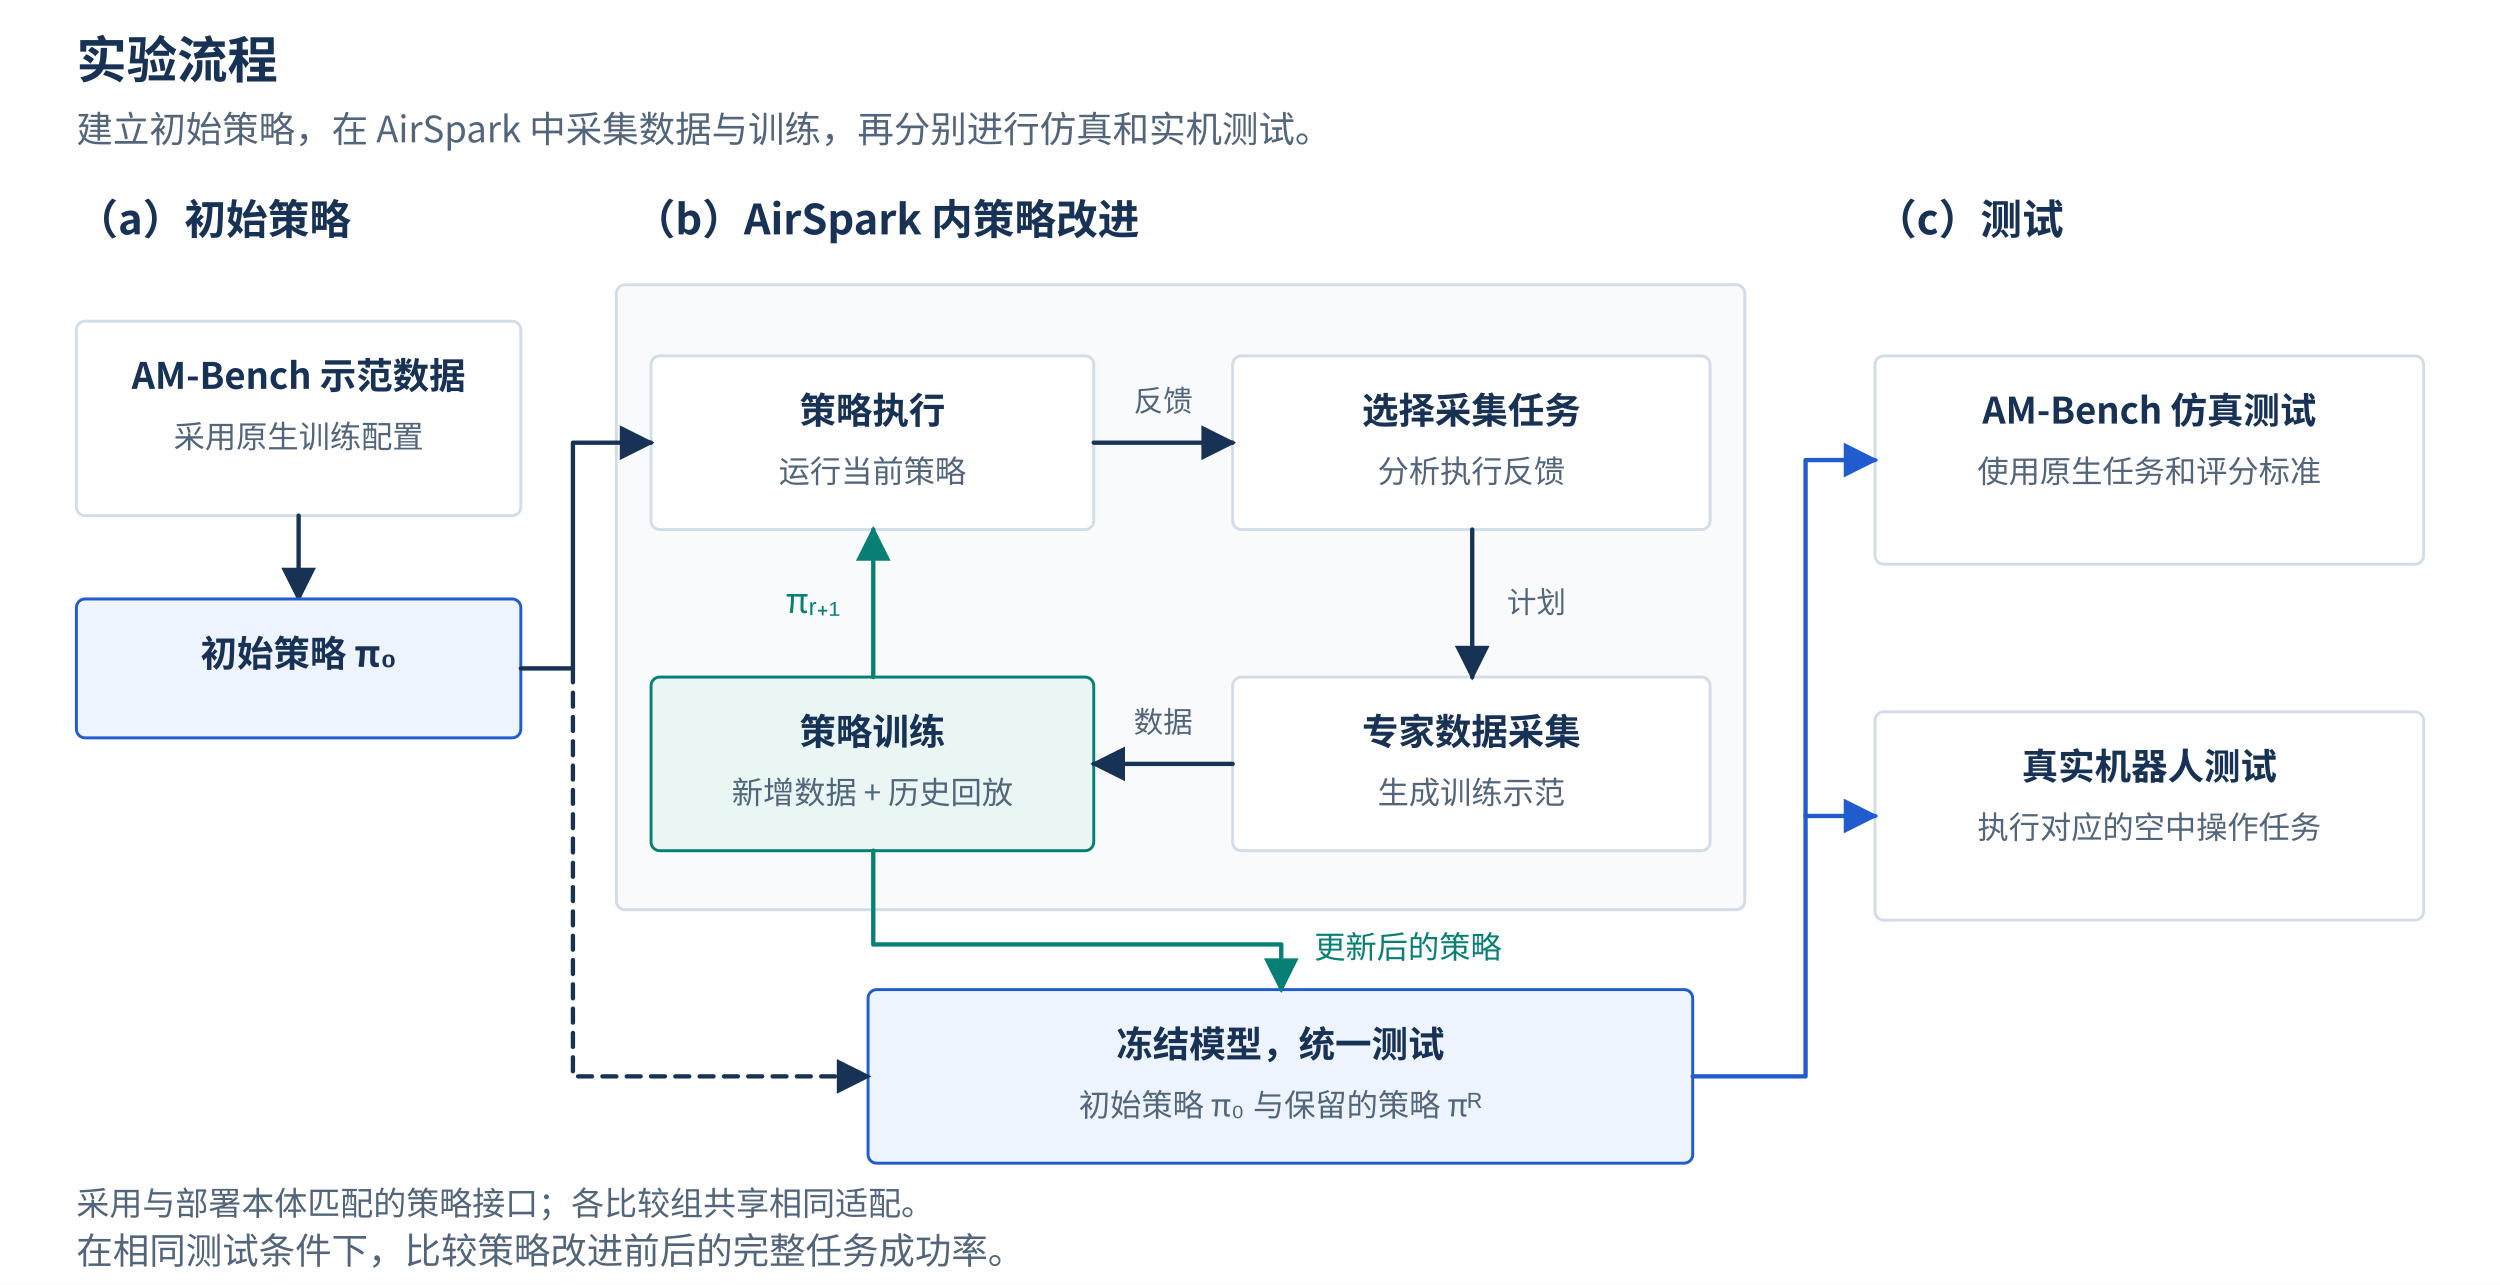
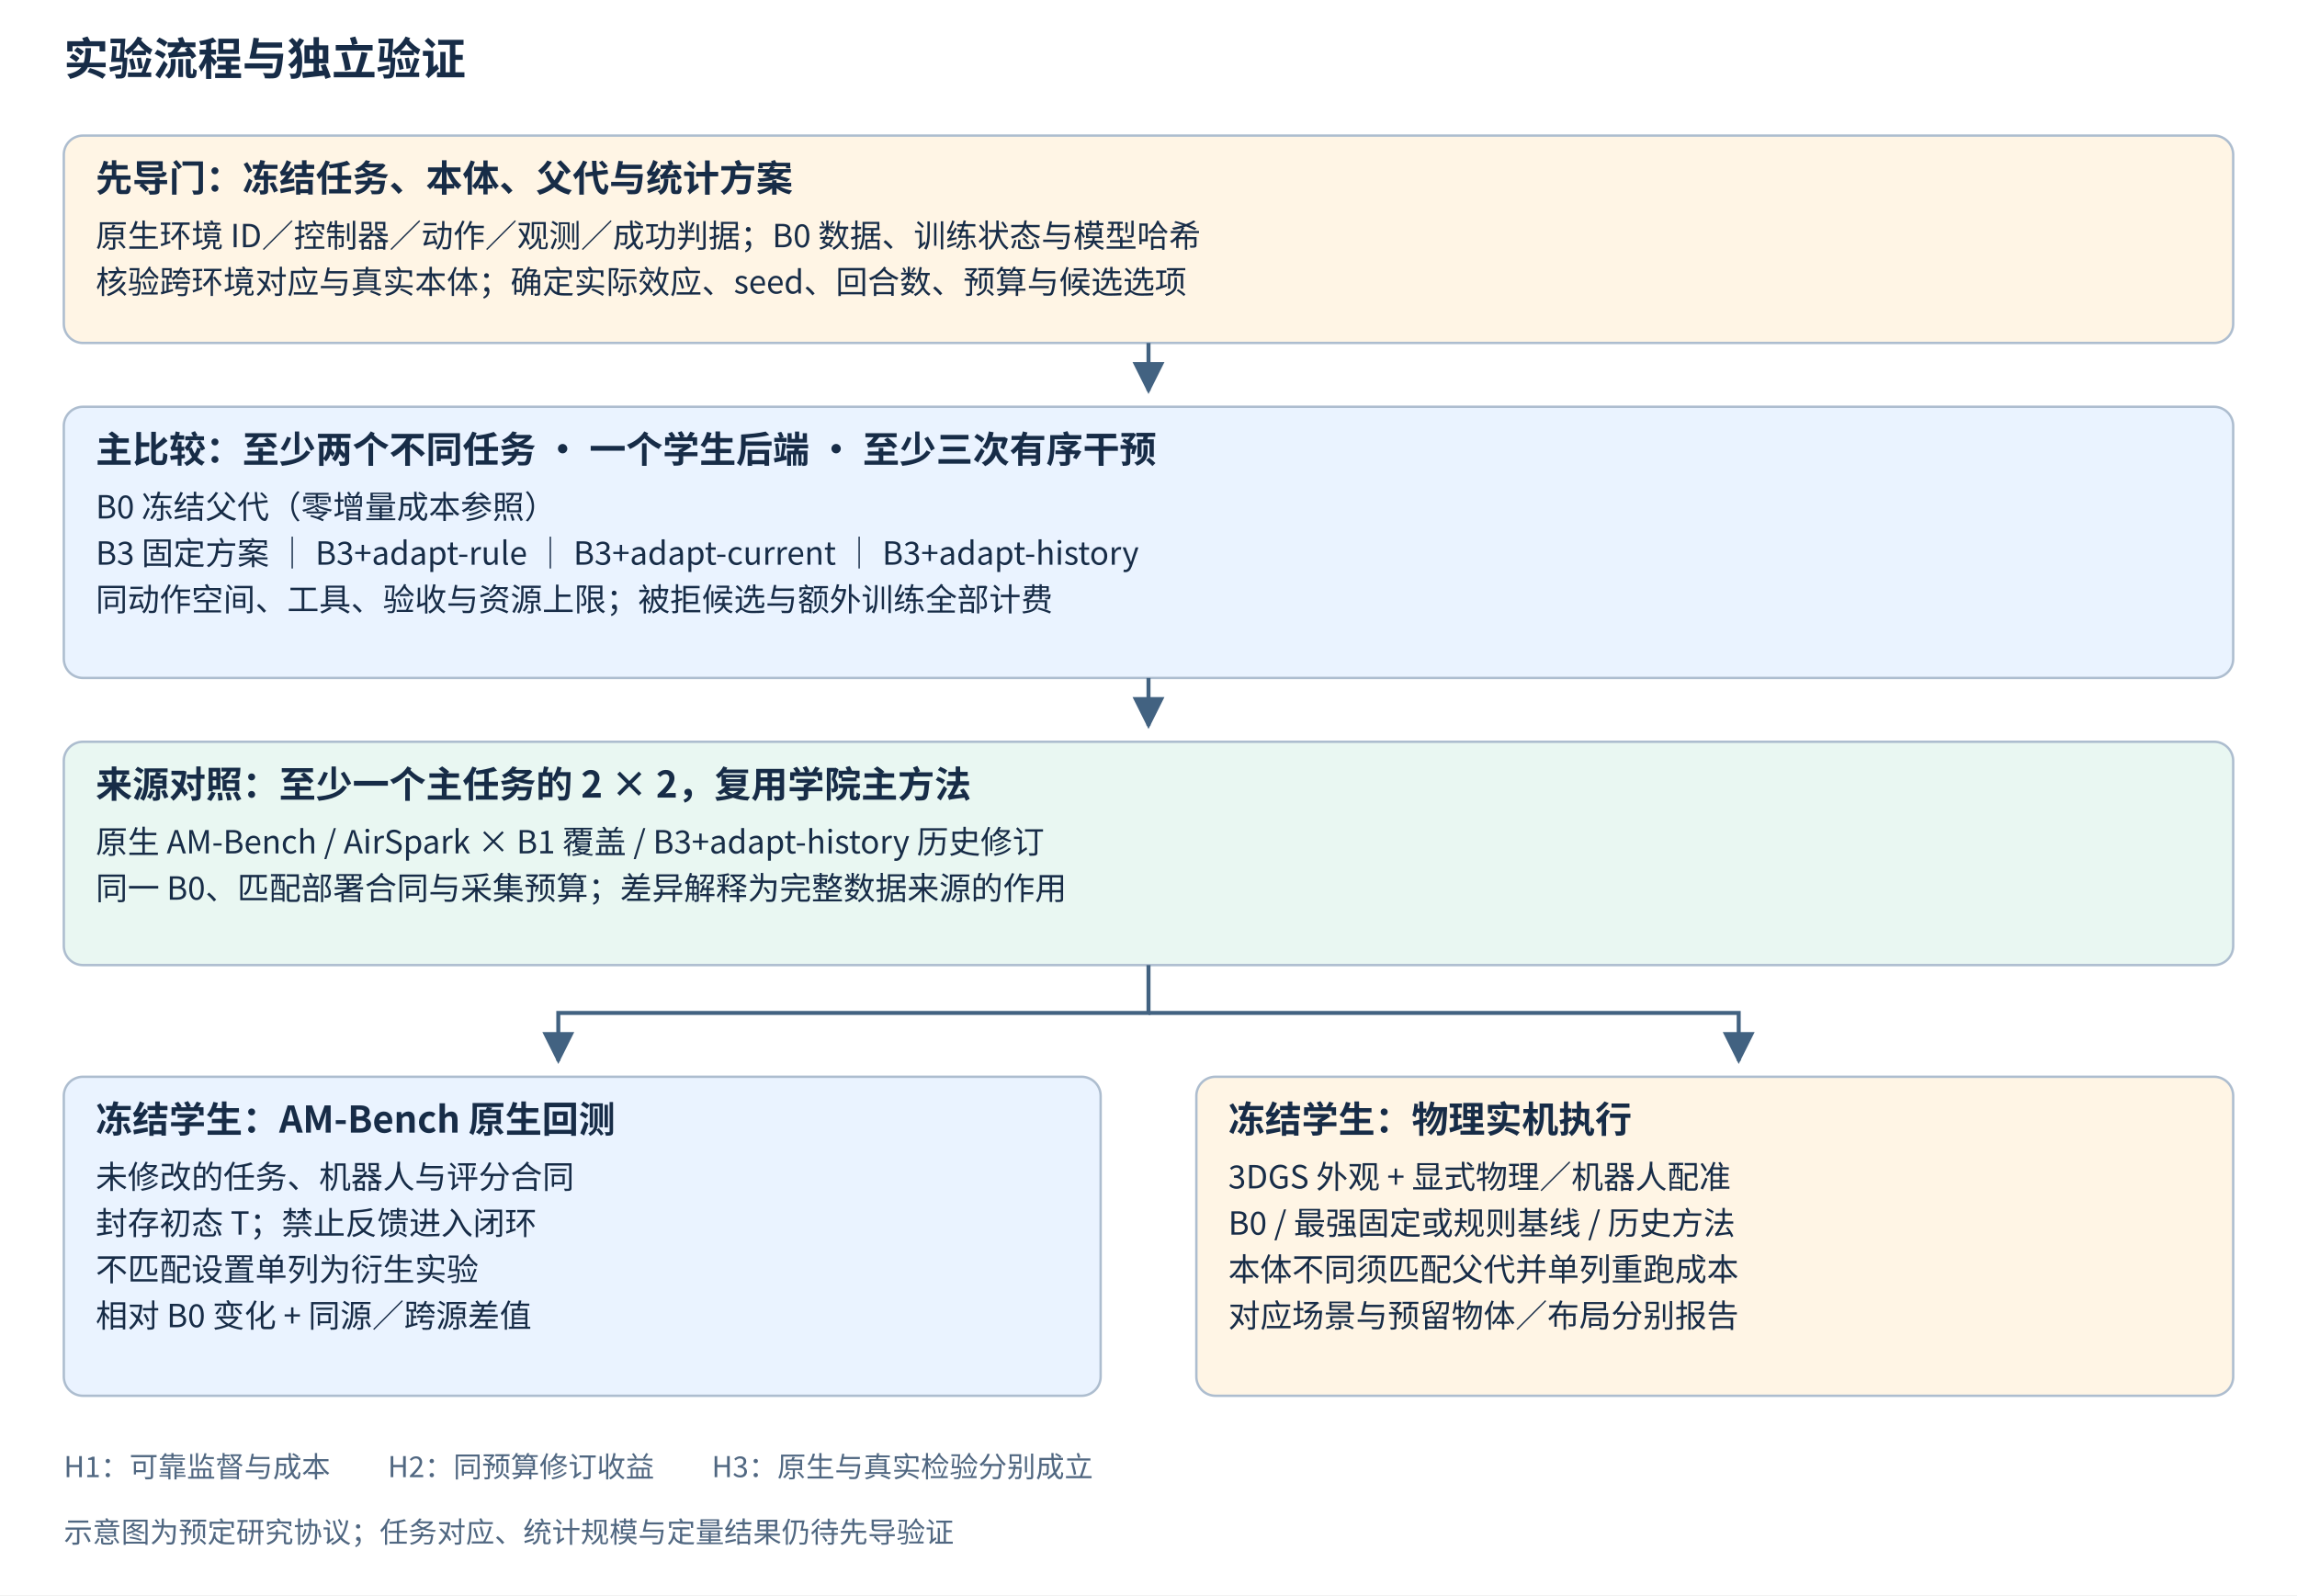
- <svg xmlns="http://www.w3.org/2000/svg" width="1440" height="740" viewBox="0 0 1440 740" role="img" aria-labelledby="title desc">
+ <svg xmlns="http://www.w3.org/2000/svg" width="1440" height="1000" viewBox="0 0 1440 1000" role="img">
  <defs>
-     <marker id="arrow-ink" viewBox="0 0 10 10" refX="9" refY="5" markerWidth="8" markerHeight="8" orient="auto-start-reverse">
-       <path d="M 0 0 L 10 5 L 0 10 z" fill="#183255" />
-     </marker>
-     <marker id="arrow-teal" viewBox="0 0 10 10" refX="9" refY="5" markerWidth="8" markerHeight="8" orient="auto-start-reverse">
-       <path d="M 0 0 L 10 5 L 0 10 z" fill="#087f75" />
-     </marker>
-     <marker id="arrow-blue" viewBox="0 0 10 10" refX="9" refY="5" markerWidth="8" markerHeight="8" orient="auto-start-reverse">
-       <path d="M 0 0 L 10 5 L 0 10 z" fill="#215cce" />
-     </marker>
-     <marker id="arrow-purple" viewBox="0 0 10 10" refX="9" refY="5" markerWidth="8" markerHeight="8" orient="auto-start-reverse">
-       <path d="M 0 0 L 10 5 L 0 10 z" fill="#7552a5" />
-     </marker>
-     <marker id="arrow-amber" viewBox="0 0 10 10" refX="9" refY="5" markerWidth="8" markerHeight="8" orient="auto-start-reverse">
-       <path d="M 0 0 L 10 5 L 0 10 z" fill="#94601b" />
+     <marker id="arrow" viewBox="0 0 10 10" refX="9" refY="5" markerWidth="8" markerHeight="8" orient="auto-start-reverse">
+       <path d="M0 0L10 5L0 10Z" fill="#426281" />
    </marker>
  </defs>
-   <g font-family="Microsoft YaHei, Noto Sans CJK SC, Arial, sans-serif">
-     <rect width="1440" height="100%" fill="white" />
-     <text x="44" y="45" fill="#183255" font-size="29" font-weight="700" text-anchor="start">实验流程</text>
-     <text x="44" y="82" fill="#52657b" font-size="21" font-weight="400" text-anchor="start">建立初始策略，在 AirSpark 中采集数据与训练，再分别进行仿真和实机测试。</text>
-     <text x="44" y="135" fill="#183255" font-size="24" font-weight="700" text-anchor="start">（a）初始策略</text>
-     <text x="365" y="135" fill="#183255" font-size="24" font-weight="700" text-anchor="start">（b）AirSpark 内策略改进</text>
-     <text x="1080" y="135" fill="#183255" font-size="24" font-weight="700" text-anchor="start">（c）测试</text>
-     <rect x="44" y="185" width="256" height="112" rx="5" fill="white" stroke="#d2dde8" stroke-width="1.7" />
-     <text x="172.0" y="224" fill="#183255" font-size="21" font-weight="600" text-anchor="middle">AM-Bench 示范数据</text>
-     <text x="172.0" y="258" fill="#52657b" font-size="18" font-weight="400" text-anchor="middle">采用原生训练配置</text>
-     <path d="M172 297 V345" fill="none" stroke="#183255" stroke-width="2.5" stroke-linejoin="round" stroke-linecap="round" marker-end="url(#arrow-ink)" />
-     <rect x="44" y="345" width="256" height="80" rx="5" fill="#eef4fd" stroke="#215cce" stroke-width="1.7" />
-     <text x="172.0" y="384" fill="#183255" font-size="21" font-weight="600" text-anchor="middle">初始策略 π₀</text>
-     <rect x="355" y="164" width="650" height="360" rx="5" fill="#f9fafb" stroke="#d2dde8" stroke-width="1.7" />
-     <rect x="375" y="205" width="255" height="100" rx="5" fill="white" stroke="#d2dde8" stroke-width="1.7" />
-     <text x="502.5" y="244" fill="#183255" font-size="21" font-weight="600" text-anchor="middle">策略执行</text>
-     <text x="502.5" y="278" fill="#52657b" font-size="18" font-weight="400" text-anchor="middle">运行当前策略</text>
-     <rect x="710" y="205" width="275" height="100" rx="5" fill="white" stroke="#d2dde8" stroke-width="1.7" />
-     <text x="847.5" y="244" fill="#183255" font-size="21" font-weight="600" text-anchor="middle">选择采集任务</text>
-     <text x="847.5" y="278" fill="#52657b" font-size="18" font-weight="400" text-anchor="middle">分析执行反馈</text>
-     <rect x="710" y="390" width="275" height="100" rx="5" fill="white" stroke="#d2dde8" stroke-width="1.7" />
-     <text x="847.5" y="429" fill="#183255" font-size="21" font-weight="600" text-anchor="middle">专家数据采集</text>
-     <text x="847.5" y="463" fill="#52657b" font-size="18" font-weight="400" text-anchor="middle">生成训练示范</text>
-     <rect x="375" y="390" width="255" height="100" rx="5" fill="#eaf6f3" stroke="#087f75" stroke-width="1.7" />
-     <text x="502.5" y="429" fill="#183255" font-size="21" font-weight="600" text-anchor="middle">策略训练</text>
-     <text x="502.5" y="463" fill="#52657b" font-size="18" font-weight="400" text-anchor="middle">新增数据 + 历史回放</text>
-     <path d="M300 385 H330 V255 H375" fill="none" stroke="#183255" stroke-width="2.5" stroke-linejoin="round" stroke-linecap="round" marker-end="url(#arrow-ink)" />
-     <path d="M630 255 H710" fill="none" stroke="#183255" stroke-width="2.5" stroke-linejoin="round" stroke-linecap="round" marker-end="url(#arrow-ink)" />
-     <text x="670" y="237" fill="#52657b" font-size="17" font-weight="400" text-anchor="middle">反馈</text>
-     <path d="M848 305 V390" fill="none" stroke="#183255" stroke-width="2.5" stroke-linejoin="round" stroke-linecap="round" marker-end="url(#arrow-ink)" />
-     <text x="868" y="353" fill="#52657b" font-size="17" font-weight="400" text-anchor="start">计划</text>
-     <path d="M710 440 H630" fill="none" stroke="#183255" stroke-width="2.5" stroke-linejoin="round" stroke-linecap="round" marker-end="url(#arrow-ink)" />
-     <text x="670" y="422" fill="#52657b" font-size="17" font-weight="400" text-anchor="middle">数据</text>
-     <path d="M503 390 V305" fill="none" stroke="#087f75" stroke-width="2.5" stroke-linejoin="round" stroke-linecap="round" marker-end="url(#arrow-teal)" />
-     <text x="484" y="353" fill="#087f75" font-size="20" font-weight="400" text-anchor="end">πᵣ₊₁</text>
-     <rect x="500" y="570" width="475" height="100" rx="5" fill="#eef4fd" stroke="#215cce" stroke-width="1.7" />
-     <text x="737.5" y="609" fill="#183255" font-size="21" font-weight="600" text-anchor="middle">冻结模型，统一测试</text>
-     <text x="737.5" y="643" fill="#52657b" font-size="18" font-weight="400" text-anchor="middle">初始策略 π₀ 与保留的策略 πᴿ</text>
-     <path d="M330 385 V620 H500" fill="none" stroke="#183255" stroke-width="2.5" stroke-linejoin="round" stroke-linecap="round" marker-end="url(#arrow-ink)" stroke-dasharray="8 6" />
-     <path d="M503 490 V544 H738 V570" fill="none" stroke="#087f75" stroke-width="2.5" stroke-linejoin="round" stroke-linecap="round" marker-end="url(#arrow-teal)" />
-     <text x="757" y="552" fill="#087f75" font-size="18" font-weight="400" text-anchor="start">更新后的策略</text>
-     <rect x="1080" y="205" width="316" height="120" rx="5" fill="white" stroke="#d2dde8" stroke-width="1.7" />
-     <text x="1238.0" y="244" fill="#183255" font-size="21" font-weight="600" text-anchor="middle">AM-Bench 仿真测试</text>
-     <text x="1238.0" y="278" fill="#52657b" font-size="18" font-weight="400" text-anchor="middle">使用原生任务和评分标准</text>
-     <rect x="1080" y="410" width="316" height="120" rx="5" fill="white" stroke="#d2dde8" stroke-width="1.7" />
-     <text x="1238.0" y="449" fill="#183255" font-size="21" font-weight="600" text-anchor="middle">真实机器人测试</text>
-     <text x="1238.0" y="483" fill="#52657b" font-size="18" font-weight="400" text-anchor="middle">执行对应的空中操作任务</text>
-     <path d="M975 620 H1040 V265 H1080" fill="none" stroke="#215cce" stroke-width="2.5" stroke-linejoin="round" stroke-linecap="round" marker-end="url(#arrow-blue)" />
-     <path d="M1040 470 H1080" fill="none" stroke="#215cce" stroke-width="2.5" stroke-linejoin="round" stroke-linecap="round" marker-end="url(#arrow-blue)" />
-     <text x="44" y="700" fill="#52657b" font-size="19" font-weight="400" text-anchor="start">采用与部署本体匹配的策略接口；各比较组共享相同适配。</text>
-     <text x="44" y="728" fill="#52657b" font-size="21" font-weight="400" text-anchor="start">在相同测试条件下，比较策略改进前后的完整任务成功率。</text>
-   </g>
+   <rect width="1440" height="1000" fill="white" />
+   <style>text{font-family:"Microsoft YaHei","Noto Sans CJK SC",Arial,sans-serif;fill:#172c47}.title{font-size:28px;font-weight:700}.head{font-size:23px;font-weight:650}.body{font-size:20px}.small{font-size:18px;fill:#506781}</style>
+   <text x="40" y="47" class="title" text-anchor="start">实验流程与独立验证</text>
+   <rect x="40" y="85" width="1360" height="130" rx="12" fill="#fff5e5" stroke="#adbdcf" stroke-width="1.5" />
+   <text x="60" y="120" class="head" text-anchor="start">先导门：冻结任务、本体、父代与统计方案</text>
+   <text x="60" y="155" class="body" text-anchor="start">原生环境 ID／控制器／动作／观测／成功判据；B0 数据、训练状态与模型哈希</text>
+   <text x="60" y="184" class="body" text-anchor="start">核验跨环境对应与真实本体；确定实际效应、seed、回合数、预算与候选选项</text>
+   <polyline points="720,215 720,245" fill="none" stroke="#426281" stroke-width="2.5" marker-end="url(#arrow)" />
+   <rect x="40" y="255" width="1360" height="170" rx="12" fill="#eaf3ff" stroke="#adbdcf" stroke-width="1.5" />
+   <text x="60" y="290" class="head" text-anchor="start">主比较：至少两个不同任务 · 一个学生后端 · 至少三次有序干预</text>
+   <text x="60" y="325" class="body" text-anchor="start">B0 冻结父代（零增量成本参照）</text>
+   <text x="60" y="354" class="body" text-anchor="start">B3 固定方案 ｜ B3+adapt-rule ｜ B3+adapt-current ｜ B3+adapt-history</text>
+   <text x="60" y="383" class="body" text-anchor="start">同动作空间、工具、验收与资源上限；被拒候选与额外训练全部计费</text>
+   <rect x="40" y="465" width="1360" height="140" rx="12" fill="#e9f7f2" stroke="#adbdcf" stroke-width="1.5" />
+   <text x="60" y="500" class="head" text-anchor="start">来源对照：至少一个主任务的 2 × 2，复用学院主方法</text>
+   <text x="60" y="535" class="body" text-anchor="start">原生 AM-Bench / AirSpark  ×  B1 覆盖 / B3+adapt-history 历史修订</text>
+   <text x="60" y="564" class="body" text-anchor="start">同一 B0、匹配部署合同与采集预算；差异解释为完整数据来源的作用</text>
+   <polyline points="720,425 720,455" fill="none" stroke="#426281" stroke-width="2.5" marker-end="url(#arrow)" />
+   <polyline points="720,605 720,635 350,635 350,665" fill="none" stroke="#426281" stroke-width="2.5" marker-end="url(#arrow)" />
+   <polyline points="720,635 1090,635 1090,665" fill="none" stroke="#426281" stroke-width="2.5" marker-end="url(#arrow)" />
+   <rect x="40" y="675" width="650" height="200" rx="12" fill="#eaf3ff" stroke="#adbdcf" stroke-width="1.5" />
+   <text x="60" y="710" class="head" text-anchor="start">冻结学生：AM-Bench 原生回测</text>
+   <text x="60" y="745" class="body" text-anchor="start">未修改的任务、机器人与评分合同</text>
+   <text x="60" y="774" class="body" text-anchor="start">封存初态 T；禁止反馈进入闭环</text>
+   <text x="60" y="803" class="body" text-anchor="start">不匹配设置单列为衍生实验</text>
+   <text x="60" y="832" class="body" text-anchor="start">相对 B0 变化 + 同源／跨源差值</text>
+   <rect x="750" y="675" width="650" height="200" rx="12" fill="#fff5e5" stroke="#adbdcf" stroke-width="1.5" />
+   <text x="770" y="710" class="head" text-anchor="start">冻结学生：物理实机执行</text>
+   <text x="770" y="745" class="body" text-anchor="start">3DGS 外观 + 显式物理／机器人配准</text>
+   <text x="770" y="774" class="body" text-anchor="start">B0 / 最强固定或规则基线 / 历史方法</text>
+   <text x="770" y="803" class="body" text-anchor="start">本体不同须匹配父代并单列重跑成本</text>
+   <text x="770" y="832" class="body" text-anchor="start">对应场景与预留物体／布局分别报告</text>
+   <text x="40" y="926" class="small" text-anchor="start">H1：可靠监督与成本　　H2：同预算修订收益　　H3：原生与真实检验分别成立</text>
+   <text x="40" y="967" class="small" text-anchor="start">示意图为预定研究协议；任务对应、统计规模与定量结果仍待先导验证</text>
</svg>
